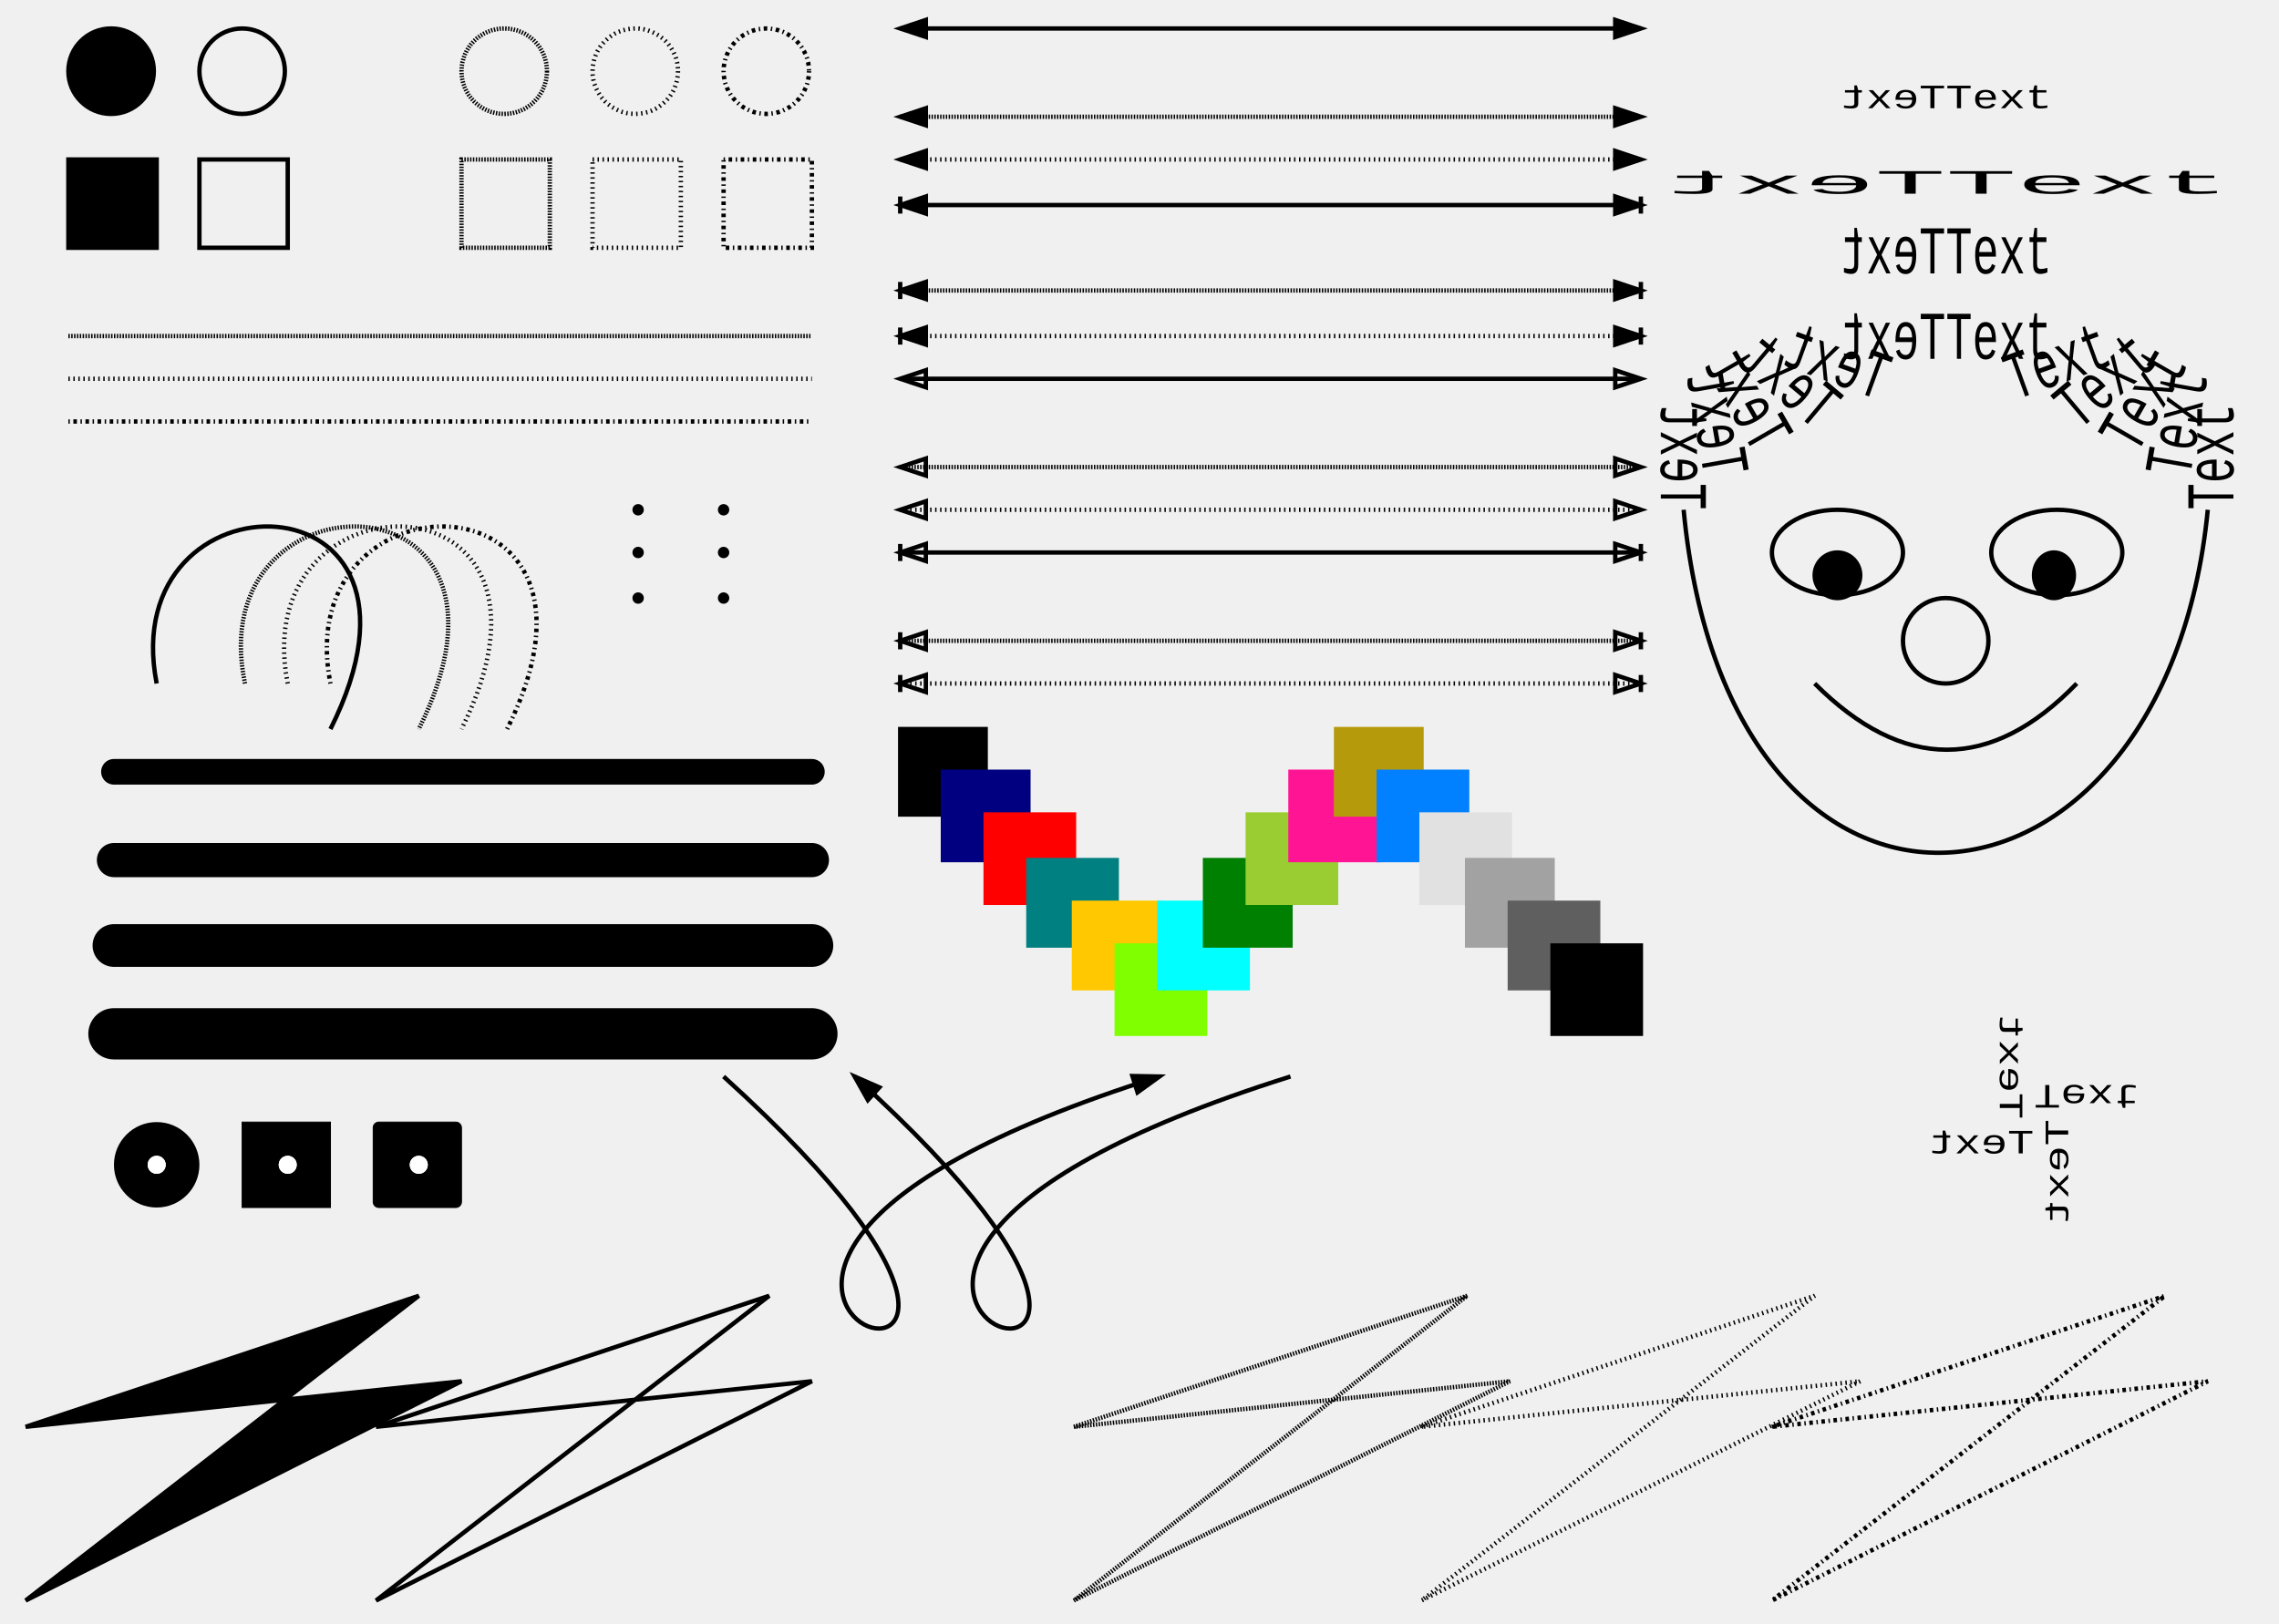
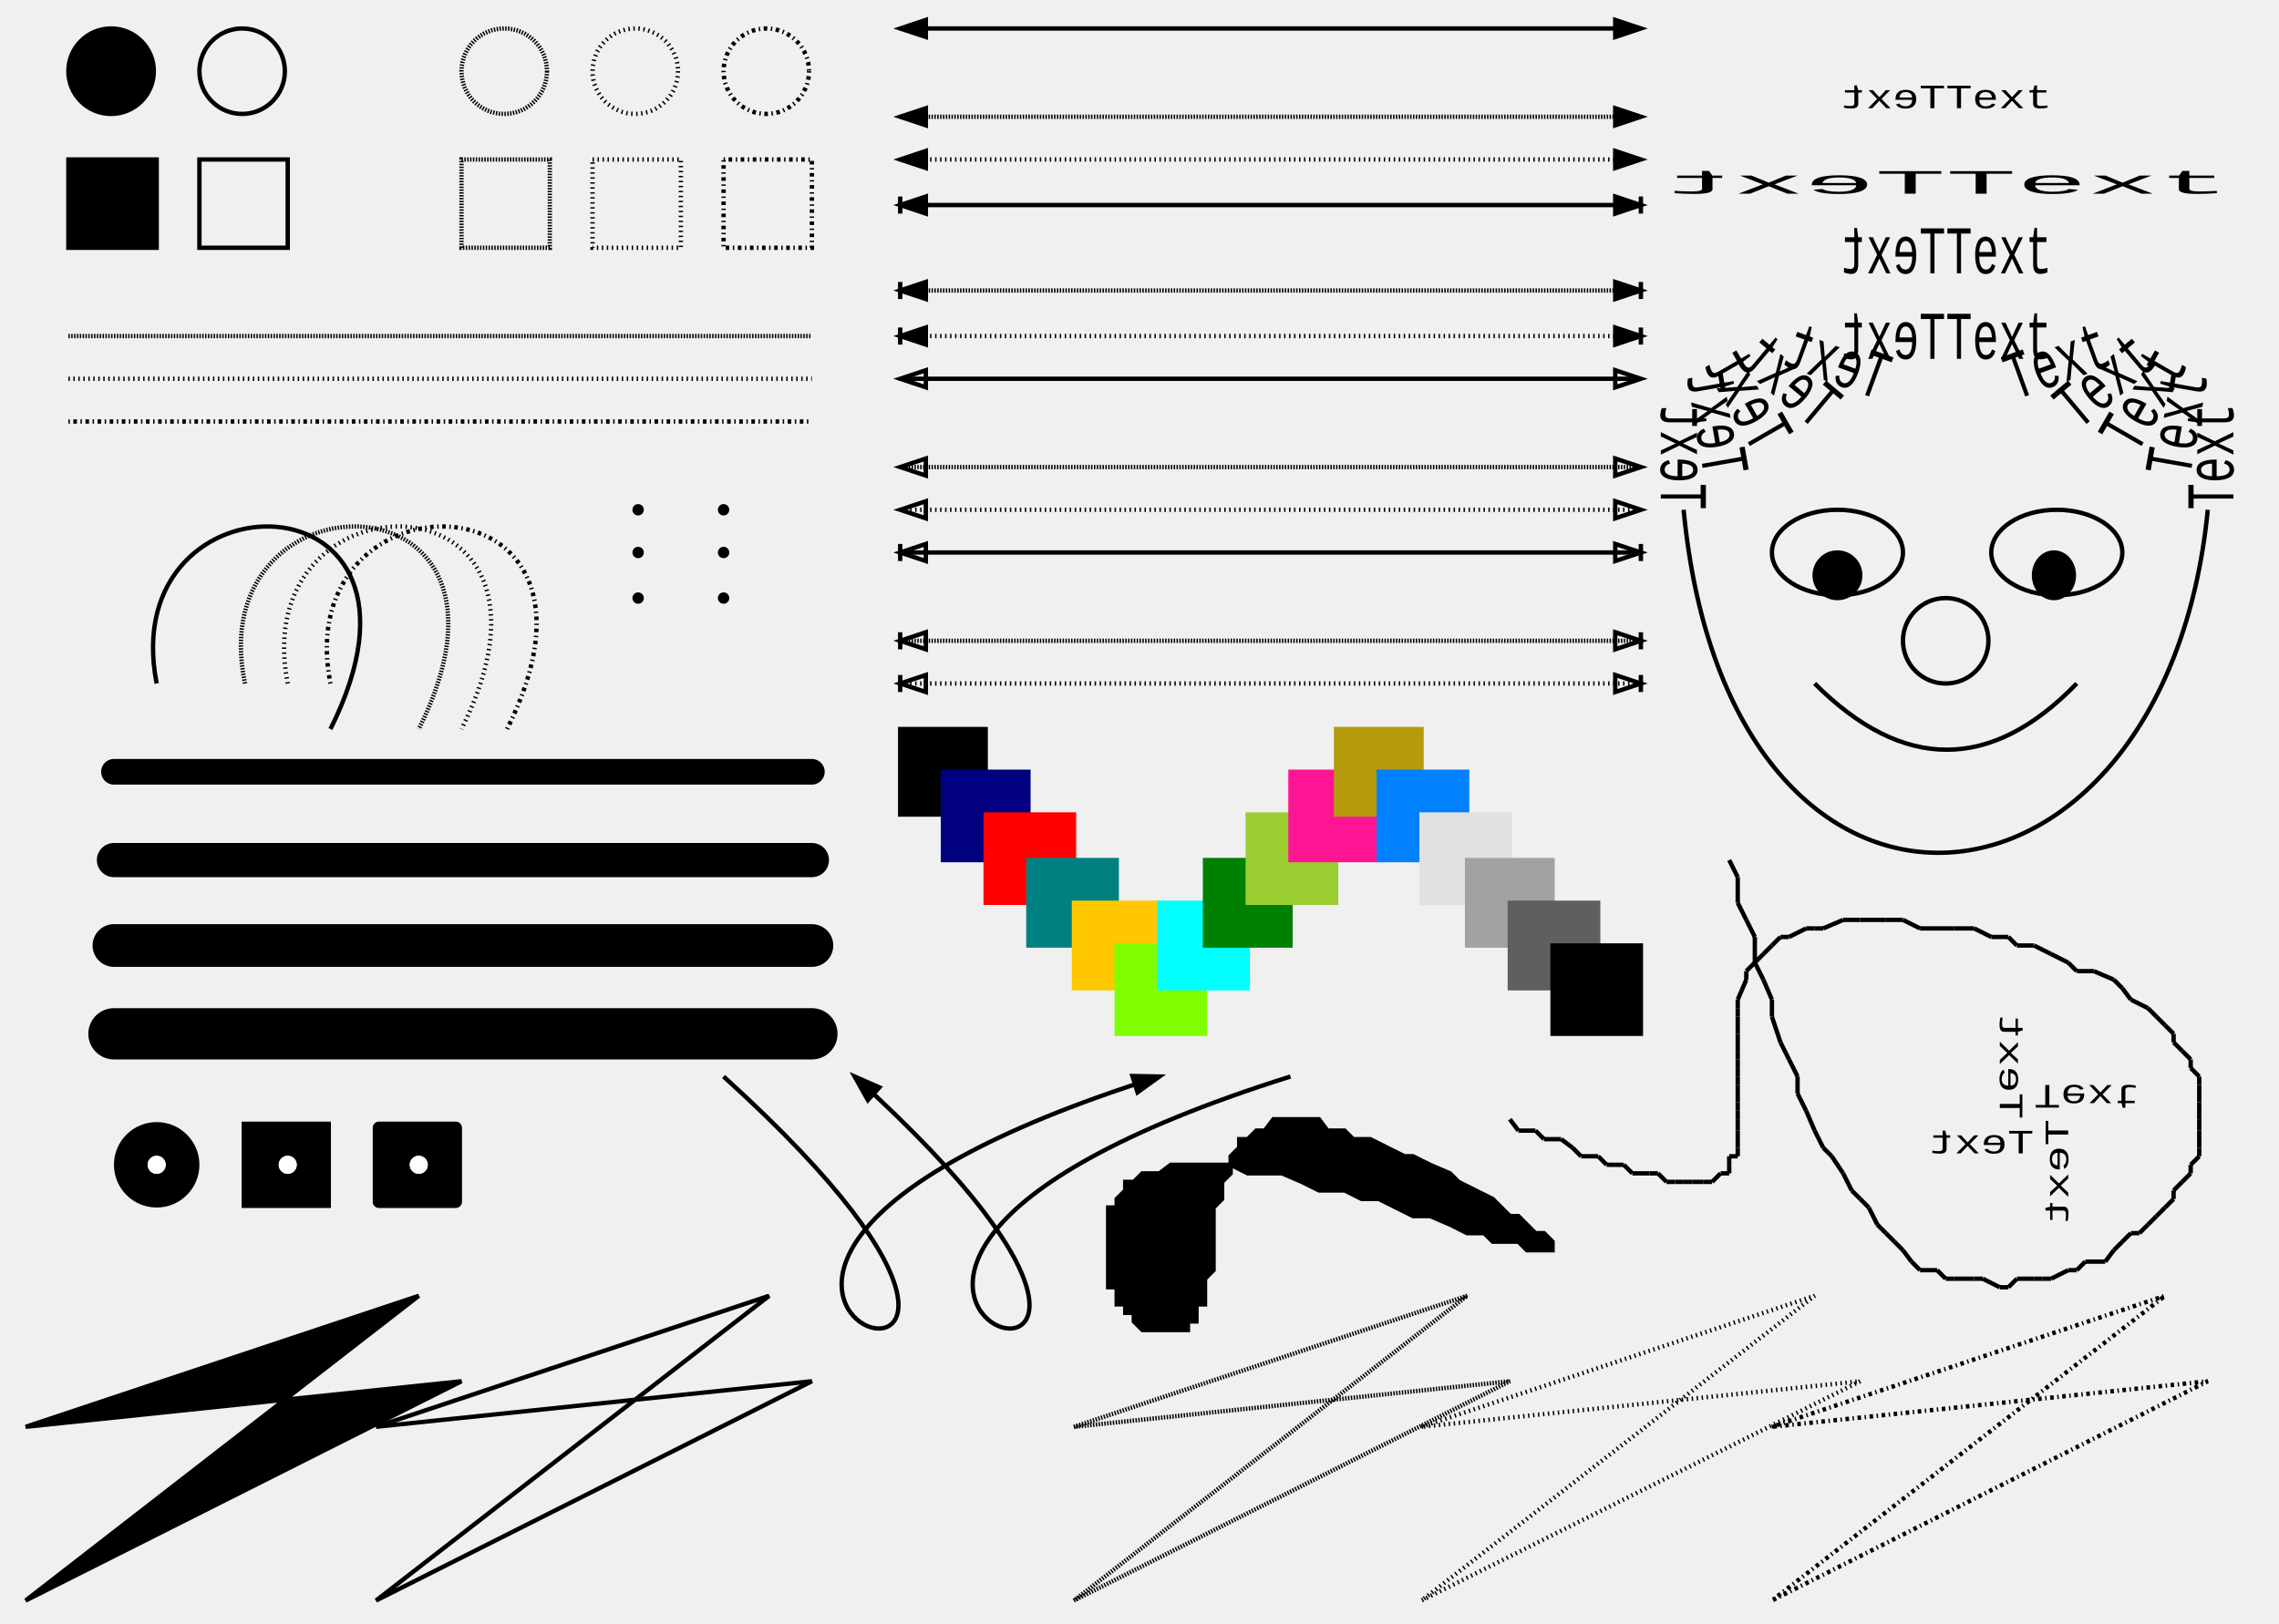
<svg xmlns="http://www.w3.org/2000/svg" width="800" height="570" version="1.1">
  <line x1="24" y1="148" x2="285" y2="148" style="stroke:#000000;stroke-dasharray: 0.5,1.25,1.25,1.25;stroke-width:1.533;fill-rule: evenodd;" fill="none" />
  <line x1="24" y1="133" x2="285" y2="133" style="stroke:#000000;stroke-dasharray: 0.5,1.25;stroke-width:1.533;fill-rule: evenodd;" fill="none" />
  <line x1="24" y1="118" x2="285" y2="118" style="stroke:#000000;stroke-dasharray: 0.5,0.5;stroke-width:1.533;fill-rule: evenodd;" fill="none" />
  <ellipse cx="39" cy="25" rx="15" ry="15" style="stroke:#000000;stroke-width:1.533;fill-rule: evenodd;" fill="#000000" />
  <ellipse cx="85" cy="25" rx="15" ry="15" style="stroke:#000000;stroke-width:1.533;fill-rule: evenodd;" fill="none" />
  <ellipse cx="177" cy="25" rx="15" ry="15" style="stroke:#000000;stroke-dasharray: 0.5,0.5;stroke-width:1.533;fill-rule: evenodd;" fill="none" />
  <ellipse cx="223" cy="25" rx="15" ry="15" style="stroke:#000000;stroke-dasharray: 0.5,1.25;stroke-width:1.533;fill-rule: evenodd;" fill="none" />
  <ellipse cx="269" cy="25" rx="15" ry="15" style="stroke:#000000;stroke-dasharray: 0.5,1.25,1.25,1.25;stroke-width:1.533;fill-rule: evenodd;" fill="none" />
  <rect x="24" y="56" rx="0" ry="0" width="31" height="31" style="stroke:#000000;stroke-width:1.533;fill-rule: evenodd;" fill="#000000" />
  <rect x="70" y="56" rx="0" ry="0" width="31" height="31" style="stroke:#000000;stroke-width:1.533;fill-rule: evenodd;" fill="none" />
  <rect x="162" y="56" rx="0" ry="0" width="31" height="31" style="stroke:#000000;stroke-dasharray: 0.5,0.5;stroke-width:1.533;fill-rule: evenodd;" fill="none" />
  <rect x="208" y="56" rx="0" ry="0" width="31" height="31" style="stroke:#000000;stroke-dasharray: 0.5,1.25;stroke-width:1.533;fill-rule: evenodd;" fill="none" />
  <rect x="254" y="56" rx="0" ry="0" width="31" height="31" style="stroke:#000000;stroke-dasharray: 0.5,1.25,1.25,1.25;stroke-width:1.533;fill-rule: evenodd;" fill="none" />
  <line x1="316" y1="10" x2="576" y2="10" style="stroke:#000000;stroke-width:1.533;fill-rule: evenodd;" fill="none" />
  <polygon points="316.0,10.0 325.0,6.99 325.0,12.99" style="stroke:#000000;stroke-width:1.533;fill-rule: evenodd;" fill="#000000" />
  <polygon points="576.0,10.0 567.0,13.0 567.0,7.0" style="stroke:#000000;stroke-width:1.533;fill-rule: evenodd;" fill="#000000" />
  <line x1="316" y1="41" x2="576" y2="41" style="stroke:#000000;stroke-dasharray: 0.5,0.5;stroke-width:1.533;fill-rule: evenodd;" fill="none" />
  <polygon points="316.0,41.0 325.0,38.0 325.0,44.0" style="stroke:#000000;stroke-width:1.533;fill-rule: evenodd;" fill="#000000" />
  <polygon points="576.0,41.0 567.0,44.0 567.0,38.0" style="stroke:#000000;stroke-width:1.533;fill-rule: evenodd;" fill="#000000" />
  <line x1="316" y1="56" x2="576" y2="56" style="stroke:#000000;stroke-dasharray: 0.5,1.25;stroke-width:1.533;fill-rule: evenodd;" fill="none" />
  <polygon points="316.0,56.0 325.0,53.0 325.0,59.0" style="stroke:#000000;stroke-width:1.533;fill-rule: evenodd;" fill="#000000" />
  <polygon points="576.0,56.0 567.0,59.0 567.0,53.0" style="stroke:#000000;stroke-width:1.533;fill-rule: evenodd;" fill="#000000" />
  <line x1="316" y1="72" x2="576" y2="72" style="stroke:#000000;stroke-width:1.533;fill-rule: evenodd;" fill="none" />
  <polygon points="316.0,72.0 325.0,69.0 325.0,75.0" style="stroke:#000000;stroke-width:1.533;fill-rule: evenodd;" fill="#000000" />
  <line x1="316" y1="69" x2="316" y2="75" style="stroke:#000000;stroke-width:1.533;fill-rule: evenodd;" fill="none" />
  <polygon points="576.0,72.0 567.0,75.0 567.0,69.0" style="stroke:#000000;stroke-width:1.533;fill-rule: evenodd;" fill="#000000" />
  <line x1="576" y1="75" x2="576" y2="69" style="stroke:#000000;stroke-width:1.533;fill-rule: evenodd;" fill="none" />
  <line x1="316" y1="102" x2="576" y2="102" style="stroke:#000000;stroke-dasharray: 0.5,0.5;stroke-width:1.533;fill-rule: evenodd;" fill="none" />
  <polygon points="316.0,102.0 325.0,99.0 325.0,105.0" style="stroke:#000000;stroke-width:1.533;fill-rule: evenodd;" fill="#000000" />
  <line x1="316" y1="99" x2="316" y2="105" style="stroke:#000000;stroke-width:1.533;fill-rule: evenodd;" fill="none" />
  <polygon points="576.0,102.0 567.0,105.0 567.0,99.0" style="stroke:#000000;stroke-width:1.533;fill-rule: evenodd;" fill="#000000" />
  <line x1="576" y1="105" x2="576" y2="99" style="stroke:#000000;stroke-width:1.533;fill-rule: evenodd;" fill="none" />
  <line x1="316" y1="118" x2="576" y2="118" style="stroke:#000000;stroke-dasharray: 0.5,1.25;stroke-width:1.533;fill-rule: evenodd;" fill="none" />
  <polygon points="316.0,118.0 325.0,115.0 325.0,121.0" style="stroke:#000000;stroke-width:1.533;fill-rule: evenodd;" fill="#000000" />
  <line x1="316" y1="115" x2="316" y2="121" style="stroke:#000000;stroke-width:1.533;fill-rule: evenodd;" fill="none" />
  <polygon points="576.0,118.0 567.0,121.0 567.0,115.0" style="stroke:#000000;stroke-width:1.533;fill-rule: evenodd;" fill="#000000" />
  <line x1="576" y1="121" x2="576" y2="115" style="stroke:#000000;stroke-width:1.533;fill-rule: evenodd;" fill="none" />
  <line x1="316" y1="133" x2="576" y2="133" style="stroke:#000000;stroke-width:1.533;fill-rule: evenodd;" fill="none" />
  <polygon points="316.0,133.0 325.0,130.0 325.0,136.0" style="stroke:#000000;stroke-width:1.533;fill-rule: evenodd;" fill="none" />
  <polygon points="576.0,133.0 567.0,136.0 567.0,130.0" style="stroke:#000000;stroke-width:1.533;fill-rule: evenodd;" fill="none" />
  <line x1="316" y1="164" x2="576" y2="164" style="stroke:#000000;stroke-dasharray: 0.5,0.5;stroke-width:1.533;fill-rule: evenodd;" fill="none" />
  <polygon points="316.0,164.0 325.0,161.0 325.0,167.0" style="stroke:#000000;stroke-width:1.533;fill-rule: evenodd;" fill="none" />
  <polygon points="576.0,164.0 567.0,167.0 567.0,161.0" style="stroke:#000000;stroke-width:1.533;fill-rule: evenodd;" fill="none" />
  <line x1="316" y1="179" x2="576" y2="179" style="stroke:#000000;stroke-dasharray: 0.5,1.25;stroke-width:1.533;fill-rule: evenodd;" fill="none" />
  <polygon points="316.0,179.0 325.0,176.0 325.0,182.0" style="stroke:#000000;stroke-width:1.533;fill-rule: evenodd;" fill="none" />
  <polygon points="576.0,179.0 567.0,182.0 567.0,176.0" style="stroke:#000000;stroke-width:1.533;fill-rule: evenodd;" fill="none" />
  <line x1="316" y1="194" x2="576" y2="194" style="stroke:#000000;stroke-width:1.533;fill-rule: evenodd;" fill="none" />
  <polygon points="316.0,194.0 325.0,191.0 325.0,197.0" style="stroke:#000000;stroke-width:1.533;fill-rule: evenodd;" fill="none" />
  <line x1="316" y1="191" x2="316" y2="197" style="stroke:#000000;stroke-width:1.533;fill-rule: evenodd;" fill="none" />
  <polygon points="576.0,194.0 567.0,197.0 567.0,191.0" style="stroke:#000000;stroke-width:1.533;fill-rule: evenodd;" fill="none" />
  <line x1="576" y1="197" x2="576" y2="191" style="stroke:#000000;stroke-width:1.533;fill-rule: evenodd;" fill="none" />
  <line x1="316" y1="225" x2="576" y2="225" style="stroke:#000000;stroke-dasharray: 0.5,0.5;stroke-width:1.533;fill-rule: evenodd;" fill="none" />
  <polygon points="316.0,225.0 325.0,222.0 325.0,228.0" style="stroke:#000000;stroke-width:1.533;fill-rule: evenodd;" fill="none" />
  <line x1="316" y1="222" x2="316" y2="228" style="stroke:#000000;stroke-width:1.533;fill-rule: evenodd;" fill="none" />
  <polygon points="576.0,225.0 567.0,228.0 567.0,222.0" style="stroke:#000000;stroke-width:1.533;fill-rule: evenodd;" fill="none" />
  <line x1="576" y1="228" x2="576" y2="222" style="stroke:#000000;stroke-width:1.533;fill-rule: evenodd;" fill="none" />
  <line x1="316" y1="240" x2="576" y2="240" style="stroke:#000000;stroke-dasharray: 0.5,1.25;stroke-width:1.533;fill-rule: evenodd;" fill="none" />
  <polygon points="316.0,240.0 325.0,237.0 325.0,243.0" style="stroke:#000000;stroke-width:1.533;fill-rule: evenodd;" fill="none" />
  <line x1="316" y1="237" x2="316" y2="243" style="stroke:#000000;stroke-width:1.533;fill-rule: evenodd;" fill="none" />
  <polygon points="576.0,240.0 567.0,243.0 567.0,237.0" style="stroke:#000000;stroke-width:1.533;fill-rule: evenodd;" fill="none" />
  <line x1="576" y1="243" x2="576" y2="237" style="stroke:#000000;stroke-width:1.533;fill-rule: evenodd;" fill="none" />
  <path d="M 55,240 C 40,164 162,164 116,256" style="stroke:#000000;stroke-width:1.533;fill-rule: evenodd;" fill="none" />
  <path d="M 86,240 C 70,164 193,164 147,256" style="stroke:#000000;stroke-dasharray: 0.5,0.5;stroke-width:1.533;fill-rule: evenodd;" fill="none" />
  <path d="M 101,240 C 86,164 208,164 162,256" style="stroke:#000000;stroke-dasharray: 0.5,1.25;stroke-width:1.533;fill-rule: evenodd;" fill="none" />
  <path d="M 116,240 C 101,164 224,164 178,256" style="stroke:#000000;stroke-dasharray: 0.5,1.25,1.25,1.25;stroke-width:1.533;fill-rule: evenodd;" fill="none" />
  <circle cx="224" cy="179" r="2" style="stroke:#000000;stroke-width:0.0" fill="#000000" />
  <circle cx="224" cy="194" r="2" style="stroke:#000000;stroke-width:0.0" fill="#000000" />
  <circle cx="254" cy="179" r="2" style="stroke:#000000;stroke-width:0.0" fill="#000000" />
  <circle cx="254" cy="194" r="2" style="stroke:#000000;stroke-width:0.0" fill="#000000" />
  <circle cx="254" cy="210" r="2" style="stroke:#000000;stroke-width:0.0" fill="#000000" />
  <circle cx="224" cy="210" r="2" style="stroke:#000000;stroke-width:0.0" fill="#000000" />
  <line x1="40" y1="332" x2="285" y2="332" style="stroke:#000000;stroke-linejoin:round;stroke-linecap:round;stroke-width:15" />
  <line x1="40" y1="363" x2="285" y2="363" style="stroke:#000000;stroke-linejoin:round;stroke-linecap:round;stroke-width:18" />
  <line x1="40" y1="271" x2="285" y2="271" style="stroke:#000000;stroke-linejoin:round;stroke-linecap:round;stroke-width:9" />
  <line x1="40" y1="302" x2="285" y2="302" style="stroke:#000000;stroke-linejoin:round;stroke-linecap:round;stroke-width:12" />
  <rect x="316" y="256" rx="0" ry="0" width="30" height="30" style="stroke:#000000;stroke-width:1.533;fill-rule: evenodd;" fill="#000000" />
  <ellipse cx="55" cy="409" rx="15" ry="15" style="stroke:#000000;stroke-width:0" fill="#000000" />
  <circle cx="55" cy="409" r="3" style="stroke:white;stroke-width:0.33" fill="white" />
  <rect x="85.0" y="394.0" rx="0" ry="0" width="31" height="30" style="stroke:#000000;stroke-width:0.33" fill="#000000" />
  <circle cx="101" cy="409" r="3" style="stroke:white;stroke-width:0.33" fill="white" />
  <rect x="131.0" y="394.0" rx="2.0" ry="2.0" width="31" height="30" style="stroke:#000000;stroke-width:0.33" fill="#000000" />
  <circle cx="147" cy="409" r="3" style="stroke:white;stroke-width:0.33" fill="white" />
  <path d="M 407,378 C 162,455 423,531 254,378" style="stroke:#000000;stroke-width:1.533;fill-rule: evenodd;" fill="none" />
  <polygon points="407.0,378.0 399.31,383.56 397.51,377.83" style="stroke:#000000;stroke-width:1.533;fill-rule: evenodd;" fill="#000000" />
  <path d="M 453,378 C 208,455 469,531 300,378" style="stroke:#000000;stroke-width:1.533;fill-rule: evenodd;" fill="none" />
  <polygon points="300.0,378.0 308.68,381.81 304.65,386.26" style="stroke:#000000;stroke-width:1.533;fill-rule: evenodd;" fill="#000000" />
  <polygon points="9,501 147,455 9,562 162,485 " style="stroke:#000000;stroke-width:1.533;fill-rule: evenodd;" fill="#000000" />
  <polygon points="132,501 270,455 132,562 285,485 " style="stroke:#000000;stroke-width:1.533;fill-rule: evenodd;" fill="none" />
  <polygon points="377,501 515,455 377,562 530,485 " style="stroke:#000000;stroke-dasharray: 0.5,0.5;stroke-width:1.533;fill-rule: evenodd;" fill="none" />
  <polygon points="499,501 637,455 499,562 653,485 " style="stroke:#000000;stroke-dasharray: 0.5,1.25;stroke-width:1.533;fill-rule: evenodd;" fill="none" />
  <polygon points="622,501 760,455 622,562 775,485 " style="stroke:#000000;stroke-dasharray: 0.5,1.25,1.25,1.25;stroke-width:1.533;fill-rule: evenodd;" fill="none" />
  <g transform="translate(683,26) scale(1.295455,1) ">
    <text x="0" y="12" font-family="Courier New" font-size="12" font-style="" font-weigth="" fill="#000000">Text</text>
  </g>
  <g transform="translate(683,26) scale(-1.295455,1) ">
    <text x="0" y="12" font-family="Courier New" font-size="12" font-style="" font-weigth="" fill="#000000">Text</text>
  </g>
  <g transform="translate(683,56) scale(3.454545,1) ">
    <text x="0" y="12" font-family="Courier New" font-size="12" font-style="" font-weigth="" fill="#000000">Text</text>
  </g>
  <g transform="translate(683,56) scale(-3.454545,1) ">
    <text x="0" y="12" font-family="Courier New" font-size="12" font-style="" font-weigth="" fill="#000000">Text</text>
  </g>
  <g transform="translate(683,72) scale(0.6477273,1) ">
    <text x="0" y="24" font-family="Courier New" font-size="24" font-style="" font-weigth="" fill="#000000">Text</text>
  </g>
  <g transform="translate(683,72) scale(-0.6477273,1) ">
    <text x="0" y="24" font-family="Courier New" font-size="24" font-style="" font-weigth="" fill="#000000">Text</text>
  </g>
  <g transform="translate(683,102) scale(0.6477273,1) ">
    <text x="0" y="24" font-family="Courier New" font-size="24" font-style="" font-weigth="" fill="#000000">Text</text>
  </g>
  <g transform="translate(699,118) rotate(-20.0)  scale(0.6477273,1) ">
    <text x="0" y="24" font-family="Courier New" font-size="24" font-style="" font-weigth="" fill="#000000">Text</text>
  </g>
  <g transform="translate(714,133) rotate(-40.0)  scale(0.6477273,1) ">
    <text x="0" y="24" font-family="Courier New" font-size="24" font-style="" font-weigth="" fill="#000000">Text</text>
  </g>
  <g transform="translate(729,148) rotate(-60.0)  scale(0.6477273,1) ">
    <text x="0" y="24" font-family="Courier New" font-size="24" font-style="" font-weigth="" fill="#000000">Text</text>
  </g>
  <g transform="translate(745,164) rotate(-80.0)  scale(0.6477273,1) ">
    <text x="0" y="24" font-family="Courier New" font-size="24" font-style="" font-weigth="" fill="#000000">Text</text>
  </g>
  <g transform="translate(760,179) rotate(-90.0)  scale(0.6477273,1) ">
    <text x="0" y="24" font-family="Courier New" font-size="24" font-style="" font-weigth="" fill="#000000">Text</text>
  </g>
  <g transform="translate(668,118) rotate(20.0)  scale(-0.6477273,1) ">
    <text x="0" y="24" font-family="Courier New" font-size="24" font-style="" font-weigth="" fill="#000000">Text</text>
  </g>
  <g transform="translate(653,133) rotate(40.0)  scale(-0.6477273,1) ">
    <text x="0" y="24" font-family="Courier New" font-size="24" font-style="" font-weigth="" fill="#000000">Text</text>
  </g>
  <g transform="translate(637,148) rotate(60.0)  scale(-0.6477273,1) ">
    <text x="0" y="24" font-family="Courier New" font-size="24" font-style="" font-weigth="" fill="#000000">Text</text>
  </g>
  <g transform="translate(622,164) rotate(80.0)  scale(-0.6477273,1) ">
    <text x="0" y="24" font-family="Courier New" font-size="24" font-style="" font-weigth="" fill="#000000">Text</text>
  </g>
  <g transform="translate(683,102) scale(-0.6477273,1) ">
    <text x="0" y="24" font-family="Courier New" font-size="24" font-style="" font-weigth="" fill="#000000">Text</text>
  </g>
  <g transform="translate(607,179) rotate(90.0)  scale(-0.6477273,1) ">
    <text x="0" y="24" font-family="Courier New" font-size="24" font-style="" font-weigth="" fill="#000000">Text</text>
  </g>
  <ellipse cx="645" cy="194" rx="23" ry="15" style="stroke:#000000;stroke-width:1.533;fill-rule: evenodd;" fill="none" />
  <ellipse cx="722" cy="194" rx="23" ry="15" style="stroke:#000000;stroke-width:1.533;fill-rule: evenodd;" fill="none" />
  <ellipse cx="683" cy="225" rx="15" ry="15" style="stroke:#000000;stroke-width:1.533;fill-rule: evenodd;" fill="none" />
  <path d="M 637,240 C 668,271 699,271 729,240" style="stroke:#000000;stroke-width:1.533;fill-rule: evenodd;" fill="none" />
  <path d="M 591,179 C 607,347 760,332 775,179" style="stroke:#000000;stroke-width:1.533;fill-rule: evenodd;" fill="none" />
  <ellipse cx="645" cy="202" rx="8" ry="8" style="stroke:#000000;stroke-width:1.533;fill-rule: evenodd;" fill="#000000" />
  <ellipse cx="721" cy="202" rx="7" ry="8" style="stroke:#000000;stroke-width:1.533;fill-rule: evenodd;" fill="#000000" />
  <g transform="translate(714,393) scale(-1.295455,1) ">
    <text x="0" y="12" font-family="Courier New" font-size="12" font-style="" font-weigth="" fill="#000000">Text</text>
  </g>
  <g transform="translate(714,393) rotate(90.0)  scale(-1.295455,1) ">
    <text x="0" y="12" font-family="Courier New" font-size="12" font-style="" font-weigth="" fill="#000000">Text</text>
  </g>
  <g transform="translate(714,393) rotate(180.0)  scale(-1.295455,1) ">
    <text x="0" y="12" font-family="Courier New" font-size="12" font-style="" font-weigth="" fill="#000000">Text</text>
  </g>
  <g transform="translate(714,393) rotate(270.0)  scale(-1.295455,1) ">
    <text x="0" y="12" font-family="Courier New" font-size="12" font-style="" font-weigth="" fill="#000000">Text</text>
  </g>
+   <line x1="530" y1="393" x2="533" y2="397" style="stroke:#000000;stroke-width:1.533;fill-rule: evenodd;" fill="none" />
+   <line x1="533" y1="397" x2="539" y2="397" style="stroke:#000000;stroke-width:1.533;fill-rule: evenodd;" fill="none" />
+   <line x1="539" y1="397" x2="542" y2="400" style="stroke:#000000;stroke-width:1.533;fill-rule: evenodd;" fill="none" />
+   <line x1="542" y1="400" x2="548" y2="400" style="stroke:#000000;stroke-width:1.533;fill-rule: evenodd;" fill="none" />
+   <line x1="548" y1="400" x2="552" y2="403" style="stroke:#000000;stroke-width:1.533;fill-rule: evenodd;" fill="none" />
+   <line x1="552" y1="403" x2="555" y2="406" style="stroke:#000000;stroke-width:1.533;fill-rule: evenodd;" fill="none" />
+   <line x1="555" y1="406" x2="561" y2="406" style="stroke:#000000;stroke-width:1.533;fill-rule: evenodd;" fill="none" />
+   <line x1="561" y1="406" x2="564" y2="409" style="stroke:#000000;stroke-width:1.533;fill-rule: evenodd;" fill="none" />
+   <line x1="564" y1="409" x2="567" y2="409" style="stroke:#000000;stroke-width:1.533;fill-rule: evenodd;" fill="none" />
+   <line x1="567" y1="409" x2="570" y2="409" style="stroke:#000000;stroke-width:1.533;fill-rule: evenodd;" fill="none" />
+   <line x1="570" y1="409" x2="573" y2="412" style="stroke:#000000;stroke-width:1.533;fill-rule: evenodd;" fill="none" />
+   <line x1="573" y1="412" x2="579" y2="412" style="stroke:#000000;stroke-width:1.533;fill-rule: evenodd;" fill="none" />
+   <line x1="579" y1="412" x2="582" y2="412" style="stroke:#000000;stroke-width:1.533;fill-rule: evenodd;" fill="none" />
+   <line x1="582" y1="412" x2="585" y2="415" style="stroke:#000000;stroke-width:1.533;fill-rule: evenodd;" fill="none" />
+   <line x1="585" y1="415" x2="588" y2="415" style="stroke:#000000;stroke-width:1.533;fill-rule: evenodd;" fill="none" />
+   <line x1="588" y1="415" x2="591" y2="415" style="stroke:#000000;stroke-width:1.533;fill-rule: evenodd;" fill="none" />
+   <line x1="591" y1="415" x2="594" y2="415" style="stroke:#000000;stroke-width:1.533;fill-rule: evenodd;" fill="none" />
+   <line x1="594" y1="415" x2="594" y2="415" style="stroke:#000000;stroke-width:1.533;fill-rule: evenodd;" fill="none" />
+   <line x1="594" y1="415" x2="598" y2="415" style="stroke:#000000;stroke-width:1.533;fill-rule: evenodd;" fill="none" />
+   <line x1="598" y1="415" x2="601" y2="415" style="stroke:#000000;stroke-width:1.533;fill-rule: evenodd;" fill="none" />
+   <line x1="601" y1="415" x2="604" y2="412" style="stroke:#000000;stroke-width:1.533;fill-rule: evenodd;" fill="none" />
+   <line x1="604" y1="412" x2="604" y2="412" style="stroke:#000000;stroke-width:1.533;fill-rule: evenodd;" fill="none" />
+   <line x1="604" y1="412" x2="607" y2="412" style="stroke:#000000;stroke-width:1.533;fill-rule: evenodd;" fill="none" />
+   <line x1="607" y1="412" x2="607" y2="409" style="stroke:#000000;stroke-width:1.533;fill-rule: evenodd;" fill="none" />
+   <line x1="607" y1="409" x2="607" y2="406" style="stroke:#000000;stroke-width:1.533;fill-rule: evenodd;" fill="none" />
+   <line x1="607" y1="406" x2="610" y2="406" style="stroke:#000000;stroke-width:1.533;fill-rule: evenodd;" fill="none" />
+   <line x1="610" y1="406" x2="610" y2="403" style="stroke:#000000;stroke-width:1.533;fill-rule: evenodd;" fill="none" />
+   <line x1="610" y1="403" x2="610" y2="400" style="stroke:#000000;stroke-width:1.533;fill-rule: evenodd;" fill="none" />
+   <line x1="610" y1="400" x2="610" y2="397" style="stroke:#000000;stroke-width:1.533;fill-rule: evenodd;" fill="none" />
+   <line x1="610" y1="397" x2="610" y2="393" style="stroke:#000000;stroke-width:1.533;fill-rule: evenodd;" fill="none" />
+   <line x1="610" y1="393" x2="610" y2="390" style="stroke:#000000;stroke-width:1.533;fill-rule: evenodd;" fill="none" />
+   <line x1="610" y1="390" x2="610" y2="387" style="stroke:#000000;stroke-width:1.533;fill-rule: evenodd;" fill="none" />
+   <line x1="610" y1="387" x2="610" y2="381" style="stroke:#000000;stroke-width:1.533;fill-rule: evenodd;" fill="none" />
+   <line x1="610" y1="381" x2="610" y2="378" style="stroke:#000000;stroke-width:1.533;fill-rule: evenodd;" fill="none" />
+   <line x1="610" y1="378" x2="610" y2="375" style="stroke:#000000;stroke-width:1.533;fill-rule: evenodd;" fill="none" />
+   <line x1="610" y1="375" x2="610" y2="372" style="stroke:#000000;stroke-width:1.533;fill-rule: evenodd;" fill="none" />
+   <line x1="610" y1="372" x2="610" y2="369" style="stroke:#000000;stroke-width:1.533;fill-rule: evenodd;" fill="none" />
+   <line x1="610" y1="369" x2="610" y2="363" style="stroke:#000000;stroke-width:1.533;fill-rule: evenodd;" fill="none" />
+   <line x1="610" y1="363" x2="610" y2="360" style="stroke:#000000;stroke-width:1.533;fill-rule: evenodd;" fill="none" />
+   <line x1="610" y1="360" x2="610" y2="357" style="stroke:#000000;stroke-width:1.533;fill-rule: evenodd;" fill="none" />
+   <line x1="610" y1="357" x2="610" y2="354" style="stroke:#000000;stroke-width:1.533;fill-rule: evenodd;" fill="none" />
+   <line x1="610" y1="354" x2="610" y2="351" style="stroke:#000000;stroke-width:1.533;fill-rule: evenodd;" fill="none" />
+   <line x1="610" y1="351" x2="613" y2="344" style="stroke:#000000;stroke-width:1.533;fill-rule: evenodd;" fill="none" />
+   <line x1="613" y1="344" x2="613" y2="341" style="stroke:#000000;stroke-width:1.533;fill-rule: evenodd;" fill="none" />
+   <line x1="613" y1="341" x2="616" y2="338" style="stroke:#000000;stroke-width:1.533;fill-rule: evenodd;" fill="none" />
+   <line x1="616" y1="338" x2="616" y2="338" style="stroke:#000000;stroke-width:1.533;fill-rule: evenodd;" fill="none" />
+   <line x1="616" y1="338" x2="619" y2="335" style="stroke:#000000;stroke-width:1.533;fill-rule: evenodd;" fill="none" />
+   <line x1="619" y1="335" x2="622" y2="332" style="stroke:#000000;stroke-width:1.533;fill-rule: evenodd;" fill="none" />
+   <line x1="622" y1="332" x2="625" y2="329" style="stroke:#000000;stroke-width:1.533;fill-rule: evenodd;" fill="none" />
+   <line x1="625" y1="329" x2="628" y2="329" style="stroke:#000000;stroke-width:1.533;fill-rule: evenodd;" fill="none" />
+   <line x1="628" y1="329" x2="634" y2="326" style="stroke:#000000;stroke-width:1.533;fill-rule: evenodd;" fill="none" />
+   <line x1="634" y1="326" x2="637" y2="326" style="stroke:#000000;stroke-width:1.533;fill-rule: evenodd;" fill="none" />
+   <line x1="637" y1="326" x2="640" y2="326" style="stroke:#000000;stroke-width:1.533;fill-rule: evenodd;" fill="none" />
+   <line x1="640" y1="326" x2="647" y2="323" style="stroke:#000000;stroke-width:1.533;fill-rule: evenodd;" fill="none" />
+   <line x1="647" y1="323" x2="653" y2="323" style="stroke:#000000;stroke-width:1.533;fill-rule: evenodd;" fill="none" />
+   <line x1="653" y1="323" x2="656" y2="323" style="stroke:#000000;stroke-width:1.533;fill-rule: evenodd;" fill="none" />
+   <line x1="656" y1="323" x2="662" y2="323" style="stroke:#000000;stroke-width:1.533;fill-rule: evenodd;" fill="none" />
+   <line x1="662" y1="323" x2="668" y2="323" style="stroke:#000000;stroke-width:1.533;fill-rule: evenodd;" fill="none" />
+   <line x1="668" y1="323" x2="674" y2="326" style="stroke:#000000;stroke-width:1.533;fill-rule: evenodd;" fill="none" />
+   <line x1="674" y1="326" x2="680" y2="326" style="stroke:#000000;stroke-width:1.533;fill-rule: evenodd;" fill="none" />
+   <line x1="680" y1="326" x2="686" y2="326" style="stroke:#000000;stroke-width:1.533;fill-rule: evenodd;" fill="none" />
+   <line x1="686" y1="326" x2="693" y2="326" style="stroke:#000000;stroke-width:1.533;fill-rule: evenodd;" fill="none" />
+   <line x1="693" y1="326" x2="699" y2="329" style="stroke:#000000;stroke-width:1.533;fill-rule: evenodd;" fill="none" />
+   <line x1="699" y1="329" x2="705" y2="329" style="stroke:#000000;stroke-width:1.533;fill-rule: evenodd;" fill="none" />
+   <line x1="705" y1="329" x2="708" y2="332" style="stroke:#000000;stroke-width:1.533;fill-rule: evenodd;" fill="none" />
+   <line x1="708" y1="332" x2="714" y2="332" style="stroke:#000000;stroke-width:1.533;fill-rule: evenodd;" fill="none" />
+   <line x1="714" y1="332" x2="720" y2="335" style="stroke:#000000;stroke-width:1.533;fill-rule: evenodd;" fill="none" />
+   <line x1="720" y1="335" x2="726" y2="338" style="stroke:#000000;stroke-width:1.533;fill-rule: evenodd;" fill="none" />
+   <line x1="726" y1="338" x2="729" y2="341" style="stroke:#000000;stroke-width:1.533;fill-rule: evenodd;" fill="none" />
+   <line x1="729" y1="341" x2="735" y2="341" style="stroke:#000000;stroke-width:1.533;fill-rule: evenodd;" fill="none" />
+   <line x1="735" y1="341" x2="742" y2="344" style="stroke:#000000;stroke-width:1.533;fill-rule: evenodd;" fill="none" />
+   <line x1="742" y1="344" x2="745" y2="347" style="stroke:#000000;stroke-width:1.533;fill-rule: evenodd;" fill="none" />
+   <line x1="745" y1="347" x2="748" y2="351" style="stroke:#000000;stroke-width:1.533;fill-rule: evenodd;" fill="none" />
+   <line x1="748" y1="351" x2="754" y2="354" style="stroke:#000000;stroke-width:1.533;fill-rule: evenodd;" fill="none" />
+   <line x1="754" y1="354" x2="757" y2="357" style="stroke:#000000;stroke-width:1.533;fill-rule: evenodd;" fill="none" />
+   <line x1="757" y1="357" x2="760" y2="360" style="stroke:#000000;stroke-width:1.533;fill-rule: evenodd;" fill="none" />
+   <line x1="760" y1="360" x2="763" y2="363" style="stroke:#000000;stroke-width:1.533;fill-rule: evenodd;" fill="none" />
+   <line x1="763" y1="363" x2="763" y2="366" style="stroke:#000000;stroke-width:1.533;fill-rule: evenodd;" fill="none" />
+   <line x1="763" y1="366" x2="766" y2="369" style="stroke:#000000;stroke-width:1.533;fill-rule: evenodd;" fill="none" />
+   <line x1="766" y1="369" x2="769" y2="372" style="stroke:#000000;stroke-width:1.533;fill-rule: evenodd;" fill="none" />
+   <line x1="769" y1="372" x2="769" y2="375" style="stroke:#000000;stroke-width:1.533;fill-rule: evenodd;" fill="none" />
+   <line x1="769" y1="375" x2="772" y2="378" style="stroke:#000000;stroke-width:1.533;fill-rule: evenodd;" fill="none" />
+   <line x1="772" y1="378" x2="772" y2="381" style="stroke:#000000;stroke-width:1.533;fill-rule: evenodd;" fill="none" />
+   <line x1="772" y1="381" x2="772" y2="384" style="stroke:#000000;stroke-width:1.533;fill-rule: evenodd;" fill="none" />
+   <line x1="772" y1="384" x2="772" y2="387" style="stroke:#000000;stroke-width:1.533;fill-rule: evenodd;" fill="none" />
+   <line x1="772" y1="387" x2="772" y2="393" style="stroke:#000000;stroke-width:1.533;fill-rule: evenodd;" fill="none" />
+   <line x1="772" y1="393" x2="772" y2="397" style="stroke:#000000;stroke-width:1.533;fill-rule: evenodd;" fill="none" />
+   <line x1="772" y1="397" x2="772" y2="400" style="stroke:#000000;stroke-width:1.533;fill-rule: evenodd;" fill="none" />
+   <line x1="772" y1="400" x2="772" y2="403" style="stroke:#000000;stroke-width:1.533;fill-rule: evenodd;" fill="none" />
+   <line x1="772" y1="403" x2="772" y2="406" style="stroke:#000000;stroke-width:1.533;fill-rule: evenodd;" fill="none" />
+   <line x1="772" y1="406" x2="769" y2="409" style="stroke:#000000;stroke-width:1.533;fill-rule: evenodd;" fill="none" />
+   <line x1="769" y1="409" x2="769" y2="412" style="stroke:#000000;stroke-width:1.533;fill-rule: evenodd;" fill="none" />
+   <line x1="769" y1="412" x2="766" y2="415" style="stroke:#000000;stroke-width:1.533;fill-rule: evenodd;" fill="none" />
+   <line x1="766" y1="415" x2="763" y2="418" style="stroke:#000000;stroke-width:1.533;fill-rule: evenodd;" fill="none" />
+   <line x1="763" y1="418" x2="763" y2="421" style="stroke:#000000;stroke-width:1.533;fill-rule: evenodd;" fill="none" />
+   <line x1="763" y1="421" x2="760" y2="424" style="stroke:#000000;stroke-width:1.533;fill-rule: evenodd;" fill="none" />
+   <line x1="760" y1="424" x2="757" y2="427" style="stroke:#000000;stroke-width:1.533;fill-rule: evenodd;" fill="none" />
+   <line x1="757" y1="427" x2="754" y2="430" style="stroke:#000000;stroke-width:1.533;fill-rule: evenodd;" fill="none" />
+   <line x1="754" y1="430" x2="751" y2="433" style="stroke:#000000;stroke-width:1.533;fill-rule: evenodd;" fill="none" />
+   <line x1="751" y1="433" x2="748" y2="433" style="stroke:#000000;stroke-width:1.533;fill-rule: evenodd;" fill="none" />
+   <line x1="748" y1="433" x2="745" y2="436" style="stroke:#000000;stroke-width:1.533;fill-rule: evenodd;" fill="none" />
+   <line x1="745" y1="436" x2="742" y2="439" style="stroke:#000000;stroke-width:1.533;fill-rule: evenodd;" fill="none" />
+   <line x1="742" y1="439" x2="739" y2="443" style="stroke:#000000;stroke-width:1.533;fill-rule: evenodd;" fill="none" />
+   <line x1="739" y1="443" x2="732" y2="443" style="stroke:#000000;stroke-width:1.533;fill-rule: evenodd;" fill="none" />
+   <line x1="732" y1="443" x2="729" y2="446" style="stroke:#000000;stroke-width:1.533;fill-rule: evenodd;" fill="none" />
+   <line x1="729" y1="446" x2="726" y2="446" style="stroke:#000000;stroke-width:1.533;fill-rule: evenodd;" fill="none" />
+   <line x1="726" y1="446" x2="720" y2="449" style="stroke:#000000;stroke-width:1.533;fill-rule: evenodd;" fill="none" />
+   <line x1="720" y1="449" x2="717" y2="449" style="stroke:#000000;stroke-width:1.533;fill-rule: evenodd;" fill="none" />
+   <line x1="717" y1="449" x2="714" y2="449" style="stroke:#000000;stroke-width:1.533;fill-rule: evenodd;" fill="none" />
+   <line x1="714" y1="449" x2="708" y2="449" style="stroke:#000000;stroke-width:1.533;fill-rule: evenodd;" fill="none" />
+   <line x1="708" y1="449" x2="705" y2="452" style="stroke:#000000;stroke-width:1.533;fill-rule: evenodd;" fill="none" />
+   <line x1="705" y1="452" x2="702" y2="452" style="stroke:#000000;stroke-width:1.533;fill-rule: evenodd;" fill="none" />
+   <line x1="702" y1="452" x2="696" y2="449" style="stroke:#000000;stroke-width:1.533;fill-rule: evenodd;" fill="none" />
+   <line x1="696" y1="449" x2="693" y2="449" style="stroke:#000000;stroke-width:1.533;fill-rule: evenodd;" fill="none" />
+   <line x1="693" y1="449" x2="686" y2="449" style="stroke:#000000;stroke-width:1.533;fill-rule: evenodd;" fill="none" />
+   <line x1="686" y1="449" x2="683" y2="449" style="stroke:#000000;stroke-width:1.533;fill-rule: evenodd;" fill="none" />
+   <line x1="683" y1="449" x2="680" y2="446" style="stroke:#000000;stroke-width:1.533;fill-rule: evenodd;" fill="none" />
+   <line x1="680" y1="446" x2="674" y2="446" style="stroke:#000000;stroke-width:1.533;fill-rule: evenodd;" fill="none" />
+   <line x1="674" y1="446" x2="671" y2="443" style="stroke:#000000;stroke-width:1.533;fill-rule: evenodd;" fill="none" />
+   <line x1="671" y1="443" x2="668" y2="439" style="stroke:#000000;stroke-width:1.533;fill-rule: evenodd;" fill="none" />
+   <line x1="668" y1="439" x2="665" y2="436" style="stroke:#000000;stroke-width:1.533;fill-rule: evenodd;" fill="none" />
+   <line x1="665" y1="436" x2="662" y2="433" style="stroke:#000000;stroke-width:1.533;fill-rule: evenodd;" fill="none" />
+   <line x1="662" y1="433" x2="659" y2="430" style="stroke:#000000;stroke-width:1.533;fill-rule: evenodd;" fill="none" />
+   <line x1="659" y1="430" x2="656" y2="424" style="stroke:#000000;stroke-width:1.533;fill-rule: evenodd;" fill="none" />
+   <line x1="656" y1="424" x2="653" y2="421" style="stroke:#000000;stroke-width:1.533;fill-rule: evenodd;" fill="none" />
+   <line x1="653" y1="421" x2="650" y2="418" style="stroke:#000000;stroke-width:1.533;fill-rule: evenodd;" fill="none" />
+   <line x1="650" y1="418" x2="647" y2="412" style="stroke:#000000;stroke-width:1.533;fill-rule: evenodd;" fill="none" />
+   <line x1="647" y1="412" x2="643" y2="406" style="stroke:#000000;stroke-width:1.533;fill-rule: evenodd;" fill="none" />
+   <line x1="643" y1="406" x2="640" y2="403" style="stroke:#000000;stroke-width:1.533;fill-rule: evenodd;" fill="none" />
+   <line x1="640" y1="403" x2="637" y2="397" style="stroke:#000000;stroke-width:1.533;fill-rule: evenodd;" fill="none" />
+   <line x1="637" y1="397" x2="634" y2="390" style="stroke:#000000;stroke-width:1.533;fill-rule: evenodd;" fill="none" />
+   <line x1="634" y1="390" x2="631" y2="384" style="stroke:#000000;stroke-width:1.533;fill-rule: evenodd;" fill="none" />
+   <line x1="631" y1="384" x2="631" y2="378" style="stroke:#000000;stroke-width:1.533;fill-rule: evenodd;" fill="none" />
+   <line x1="631" y1="378" x2="628" y2="372" style="stroke:#000000;stroke-width:1.533;fill-rule: evenodd;" fill="none" />
+   <line x1="628" y1="372" x2="625" y2="366" style="stroke:#000000;stroke-width:1.533;fill-rule: evenodd;" fill="none" />
+   <line x1="625" y1="366" x2="622" y2="357" style="stroke:#000000;stroke-width:1.533;fill-rule: evenodd;" fill="none" />
+   <line x1="622" y1="357" x2="622" y2="351" style="stroke:#000000;stroke-width:1.533;fill-rule: evenodd;" fill="none" />
+   <line x1="622" y1="351" x2="619" y2="344" style="stroke:#000000;stroke-width:1.533;fill-rule: evenodd;" fill="none" />
+   <line x1="619" y1="344" x2="616" y2="338" style="stroke:#000000;stroke-width:1.533;fill-rule: evenodd;" fill="none" />
+   <line x1="616" y1="338" x2="616" y2="329" style="stroke:#000000;stroke-width:1.533;fill-rule: evenodd;" fill="none" />
+   <line x1="616" y1="329" x2="613" y2="323" style="stroke:#000000;stroke-width:1.533;fill-rule: evenodd;" fill="none" />
+   <line x1="613" y1="323" x2="610" y2="317" style="stroke:#000000;stroke-width:1.533;fill-rule: evenodd;" fill="none" />
+   <line x1="610" y1="317" x2="610" y2="308" style="stroke:#000000;stroke-width:1.533;fill-rule: evenodd;" fill="none" />
+   <line x1="610" y1="308" x2="607" y2="302" style="stroke:#000000;stroke-width:1.533;fill-rule: evenodd;" fill="none" />
+   <polygon points="392,455 392,452 389,452 389,449 389,446 389,443 389,439 389,436 389,436 389,433 389,430 389,427 389,424 392,424 392,421 395,418 395,415 398,415 401,412 404,412 407,412 411,409 414,409 417,409 423,409 429,409 432,409 438,412 444,412 450,412 457,415 463,418 472,418 478,421 484,421 490,424 496,427 502,427 509,430 515,433 521,433 524,436 530,436 533,436 536,439 539,439 542,439 545,439 545,439 545,439 545,436 545,436 542,433 539,433 536,430 533,427 530,427 527,424 524,421 518,418 512,415 509,412 502,409 496,406 493,406 487,403 481,400 475,400 472,397 466,397 463,393 457,393 453,393 450,393 447,393 444,397 441,397 438,400 435,400 435,403 432,406 432,409 432,412 429,415 429,418 429,421 426,424 426,427 426,430 426,433 426,436 426,439 426,443 426,446 423,449 423,452 423,455 423,458 420,458 420,461 420,464 417,464 417,464 417,467 414,467 414,467 411,467 411,467 407,467 407,467 404,467 404,467 401,467 401,467 398,464 398,464 398,461 395,461 395,458 392,458 392,455 " style="stroke:#000000;stroke-width:1.533;fill-rule: evenodd;" fill="#000000" />
  <rect x="331" y="271" rx="0" ry="0" width="30" height="31" style="stroke:#000080;stroke-width:1.533;fill-rule: evenodd;" fill="#000080" />
  <rect x="346" y="286" rx="0" ry="0" width="31" height="31" style="stroke:#ff0000;stroke-width:1.533;fill-rule: evenodd;" fill="#ff0000" />
  <rect x="361" y="302" rx="0" ry="0" width="31" height="30" style="stroke:#008080;stroke-width:1.533;fill-rule: evenodd;" fill="#008080" />
  <rect x="377" y="317" rx="0" ry="0" width="30" height="30" style="stroke:#ffc800;stroke-width:1.533;fill-rule: evenodd;" fill="#ffc800" />
  <rect x="392" y="332" rx="0" ry="0" width="31" height="31" style="stroke:#7fff00;stroke-width:1.533;fill-rule: evenodd;" fill="#7fff00" />
  <rect x="407" y="317" rx="0" ry="0" width="31" height="30" style="stroke:#00ffff;stroke-width:1.533;fill-rule: evenodd;" fill="#00ffff" />
  <rect x="423" y="302" rx="0" ry="0" width="30" height="30" style="stroke:#008000;stroke-width:1.533;fill-rule: evenodd;" fill="#008000" />
  <rect x="438" y="286" rx="0" ry="0" width="31" height="31" style="stroke:#9acd32;stroke-width:1.533;fill-rule: evenodd;" fill="#9acd32" />
  <rect x="453" y="271" rx="0" ry="0" width="31" height="31" style="stroke:#ff1493;stroke-width:1.533;fill-rule: evenodd;" fill="#ff1493" />
  <rect x="469" y="256" rx="0" ry="0" width="30" height="30" style="stroke:#b59b0c;stroke-width:1.533;fill-rule: evenodd;" fill="#b59b0c" />
  <rect x="484" y="271" rx="0" ry="0" width="31" height="31" style="stroke:#0180ff;stroke-width:1.533;fill-rule: evenodd;" fill="#0180ff" />
  <rect x="499" y="286" rx="0" ry="0" width="31" height="31" style="stroke:#e1e1e1;stroke-width:1.533;fill-rule: evenodd;" fill="#e1e1e1" />
  <rect x="515" y="302" rx="0" ry="0" width="30" height="30" style="stroke:#a2a2a2;stroke-width:1.533;fill-rule: evenodd;" fill="#a2a2a2" />
  <rect x="530" y="317" rx="0" ry="0" width="31" height="30" style="stroke:#5f5f5f;stroke-width:1.533;fill-rule: evenodd;" fill="#5f5f5f" />
  <rect x="545" y="332" rx="0" ry="0" width="31" height="31" style="stroke:#000000;stroke-width:1.533;fill-rule: evenodd;" fill="#000000" />
  <circle cx="55" cy="409" r="3" style="stroke:white;stroke-width:0.33" fill="white" />
  <circle cx="101" cy="409" r="3" style="stroke:white;stroke-width:0.33" fill="white" />
  <circle cx="147" cy="409" r="3" style="stroke:white;stroke-width:0.33" fill="white" />
</svg>
